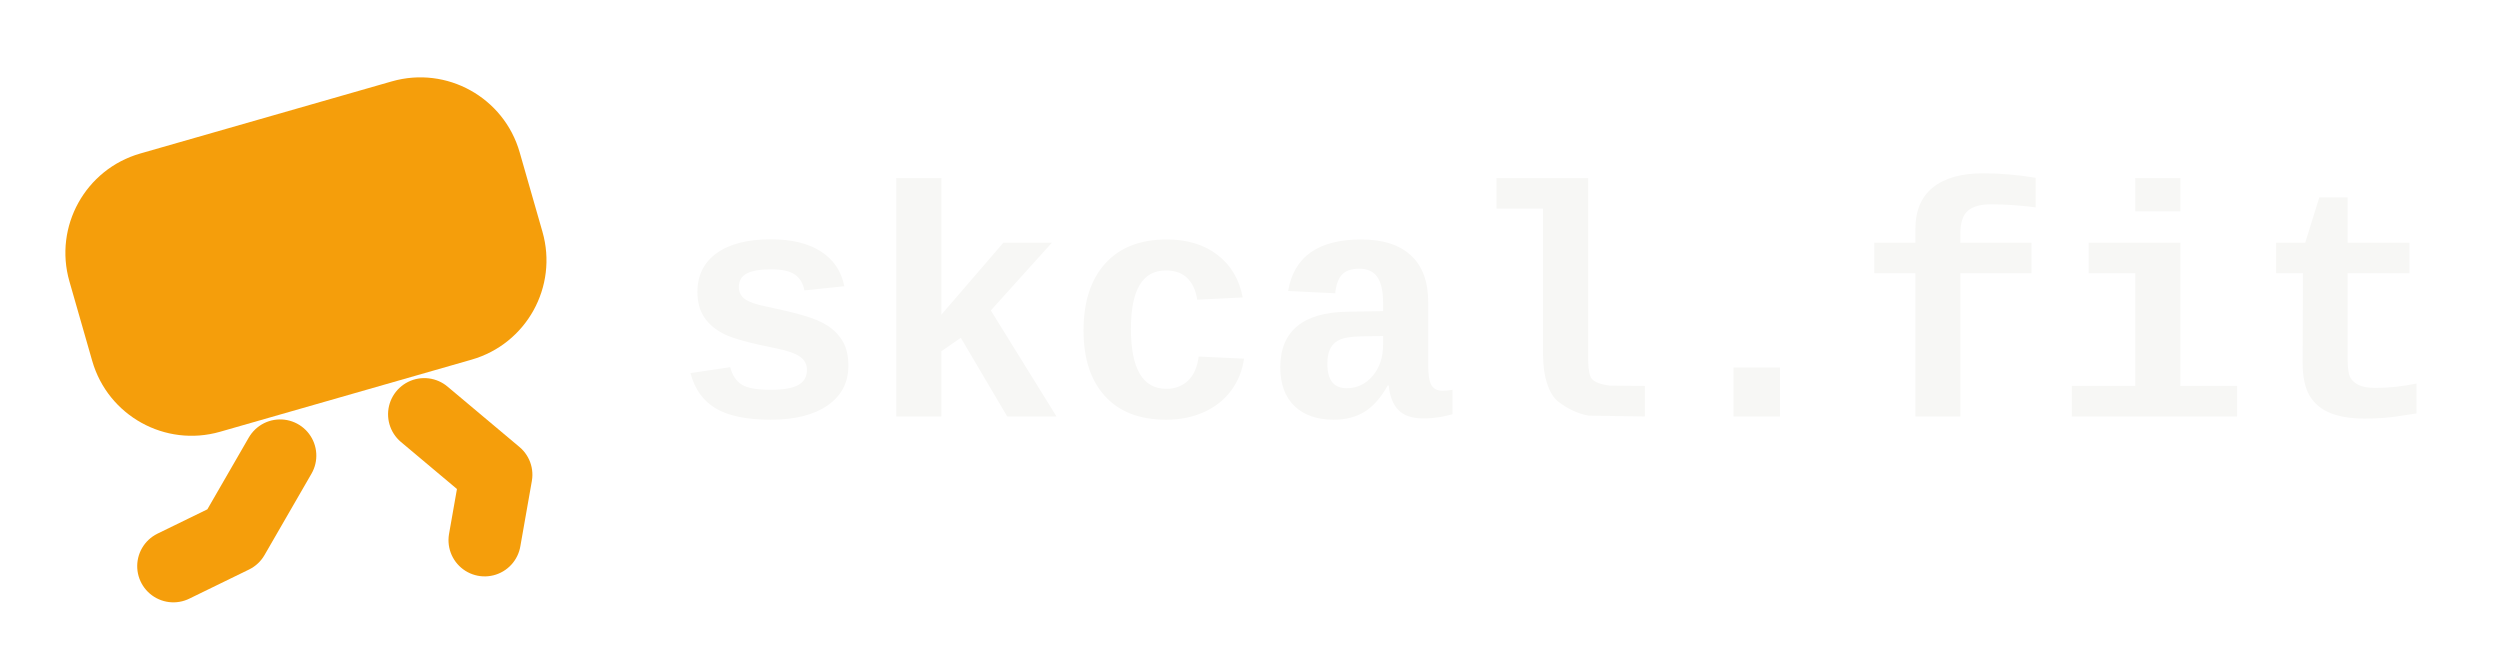
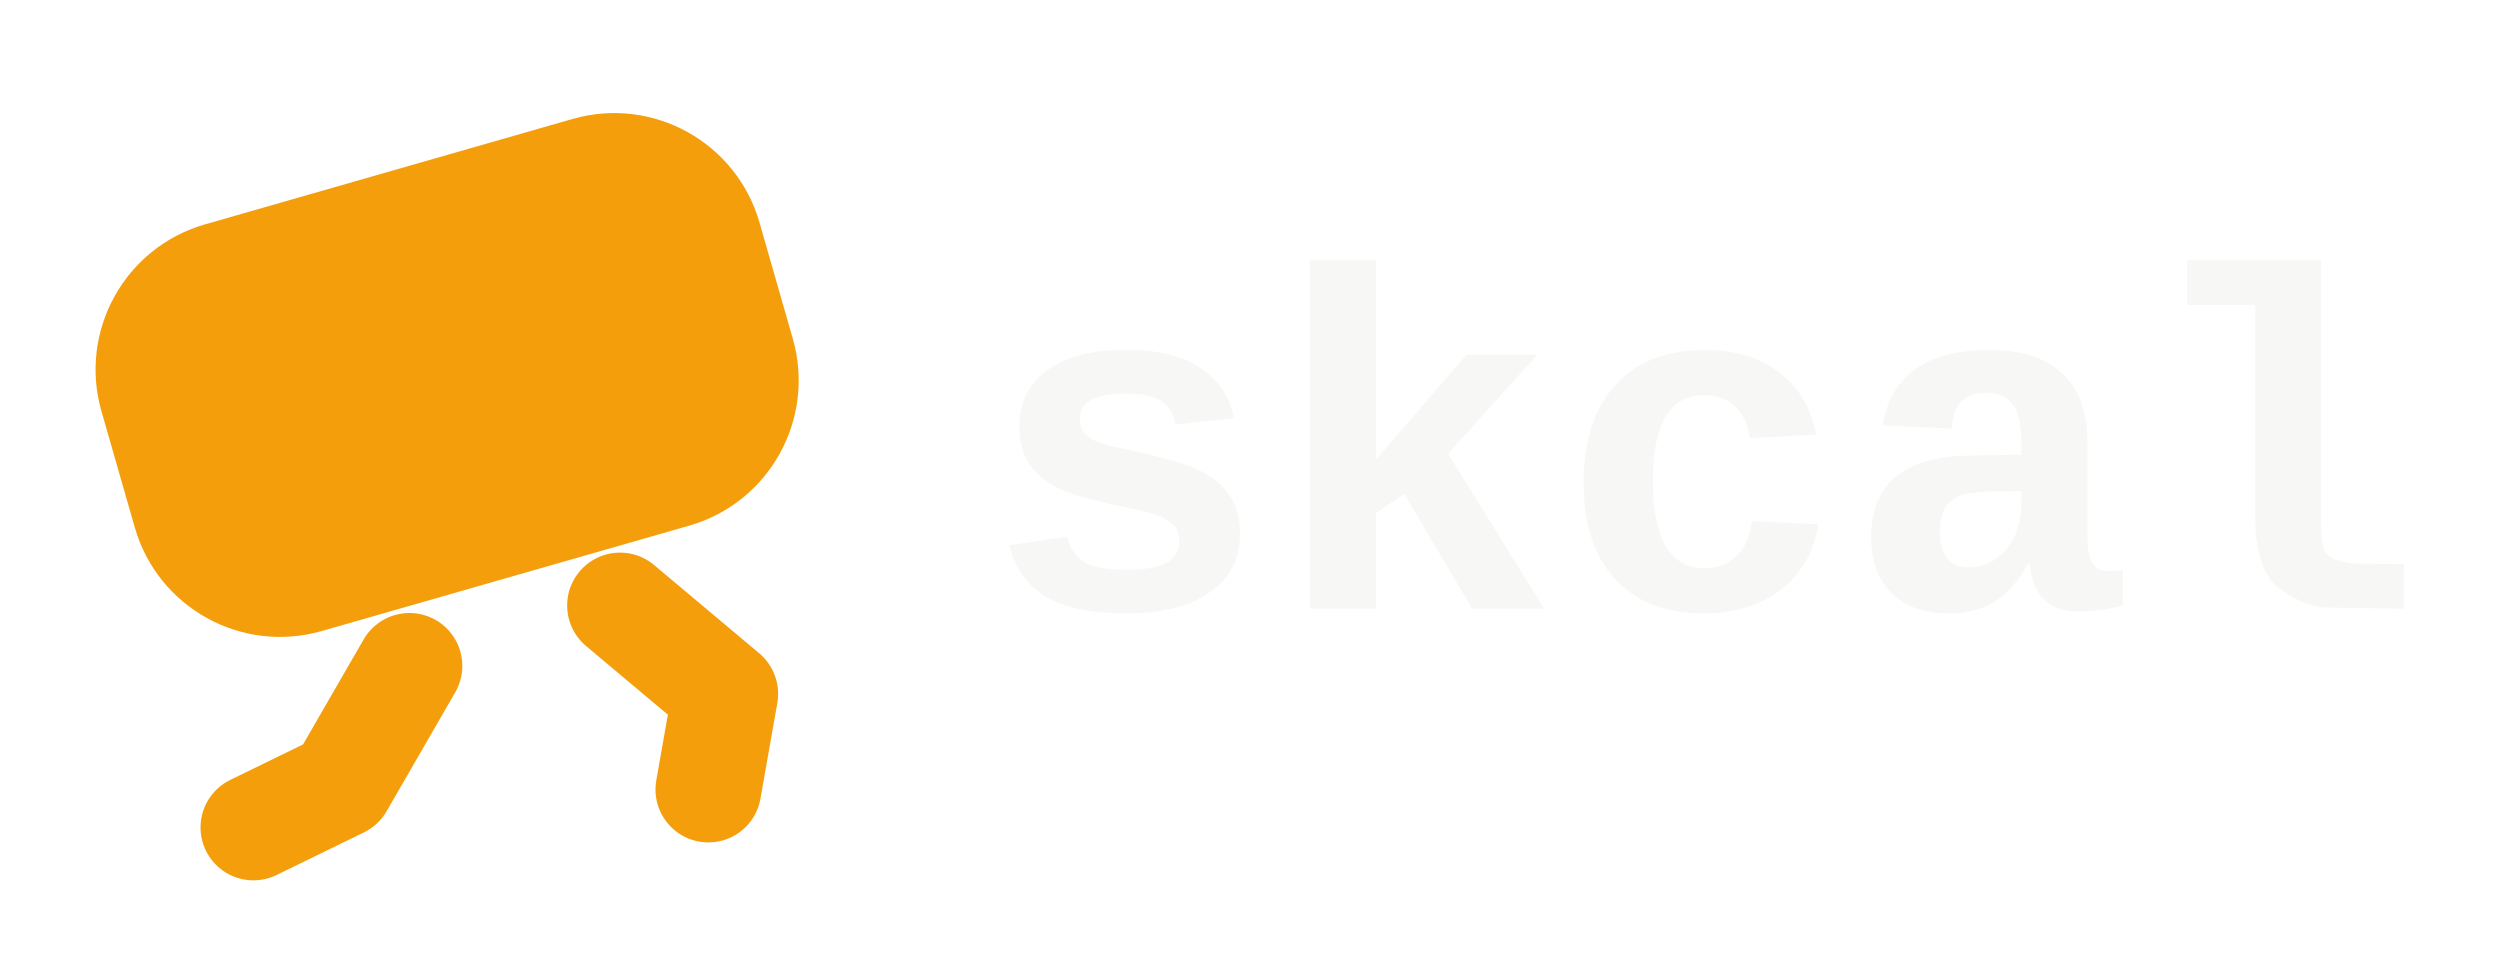
- <svg xmlns="http://www.w3.org/2000/svg" viewBox="0 0 760 200" fill="none">
+ <svg xmlns="http://www.w3.org/2000/svg" viewBox="0 0 520 200" fill="none">
  <g transform="translate(-35 -24)">
    <g transform="rotate(-16 128 102)">
      <rect x="56.81" y="58.00" width="142.39" height="88.00" rx="31.43" fill="#f59e0b" />
      <path d="M 103.79 158.00 L 83.24 177.85 L 63.33 181.36" fill="none" stroke="#f59e0b" stroke-width="22.00" stroke-linecap="round" stroke-linejoin="round" />
      <path d="M 149.36 158.00 L 165.33 181.69 L 156.47 199.86" fill="none" stroke="#f59e0b" stroke-width="22.00" stroke-linecap="round" stroke-linejoin="round" />
    </g>
  </g>
-   <text x="204" y="100" dominant-baseline="central" textLength="540" lengthAdjust="spacingAndGlyphs" font-family="ui-monospace, 'SF Mono', SFMono-Regular, Menlo, Consolas, 'Liberation Mono', monospace" font-size="100" font-weight="600" fill="#f7f7f5">skcal.fit</text>
+   <text x="204" y="100" dominant-baseline="central" textLength="300" lengthAdjust="spacingAndGlyphs" font-family="ui-monospace, 'SF Mono', SFMono-Regular, Menlo, Consolas, 'Liberation Mono', monospace" font-size="100" font-weight="600" fill="#f7f7f5">skcal</text>
</svg>
